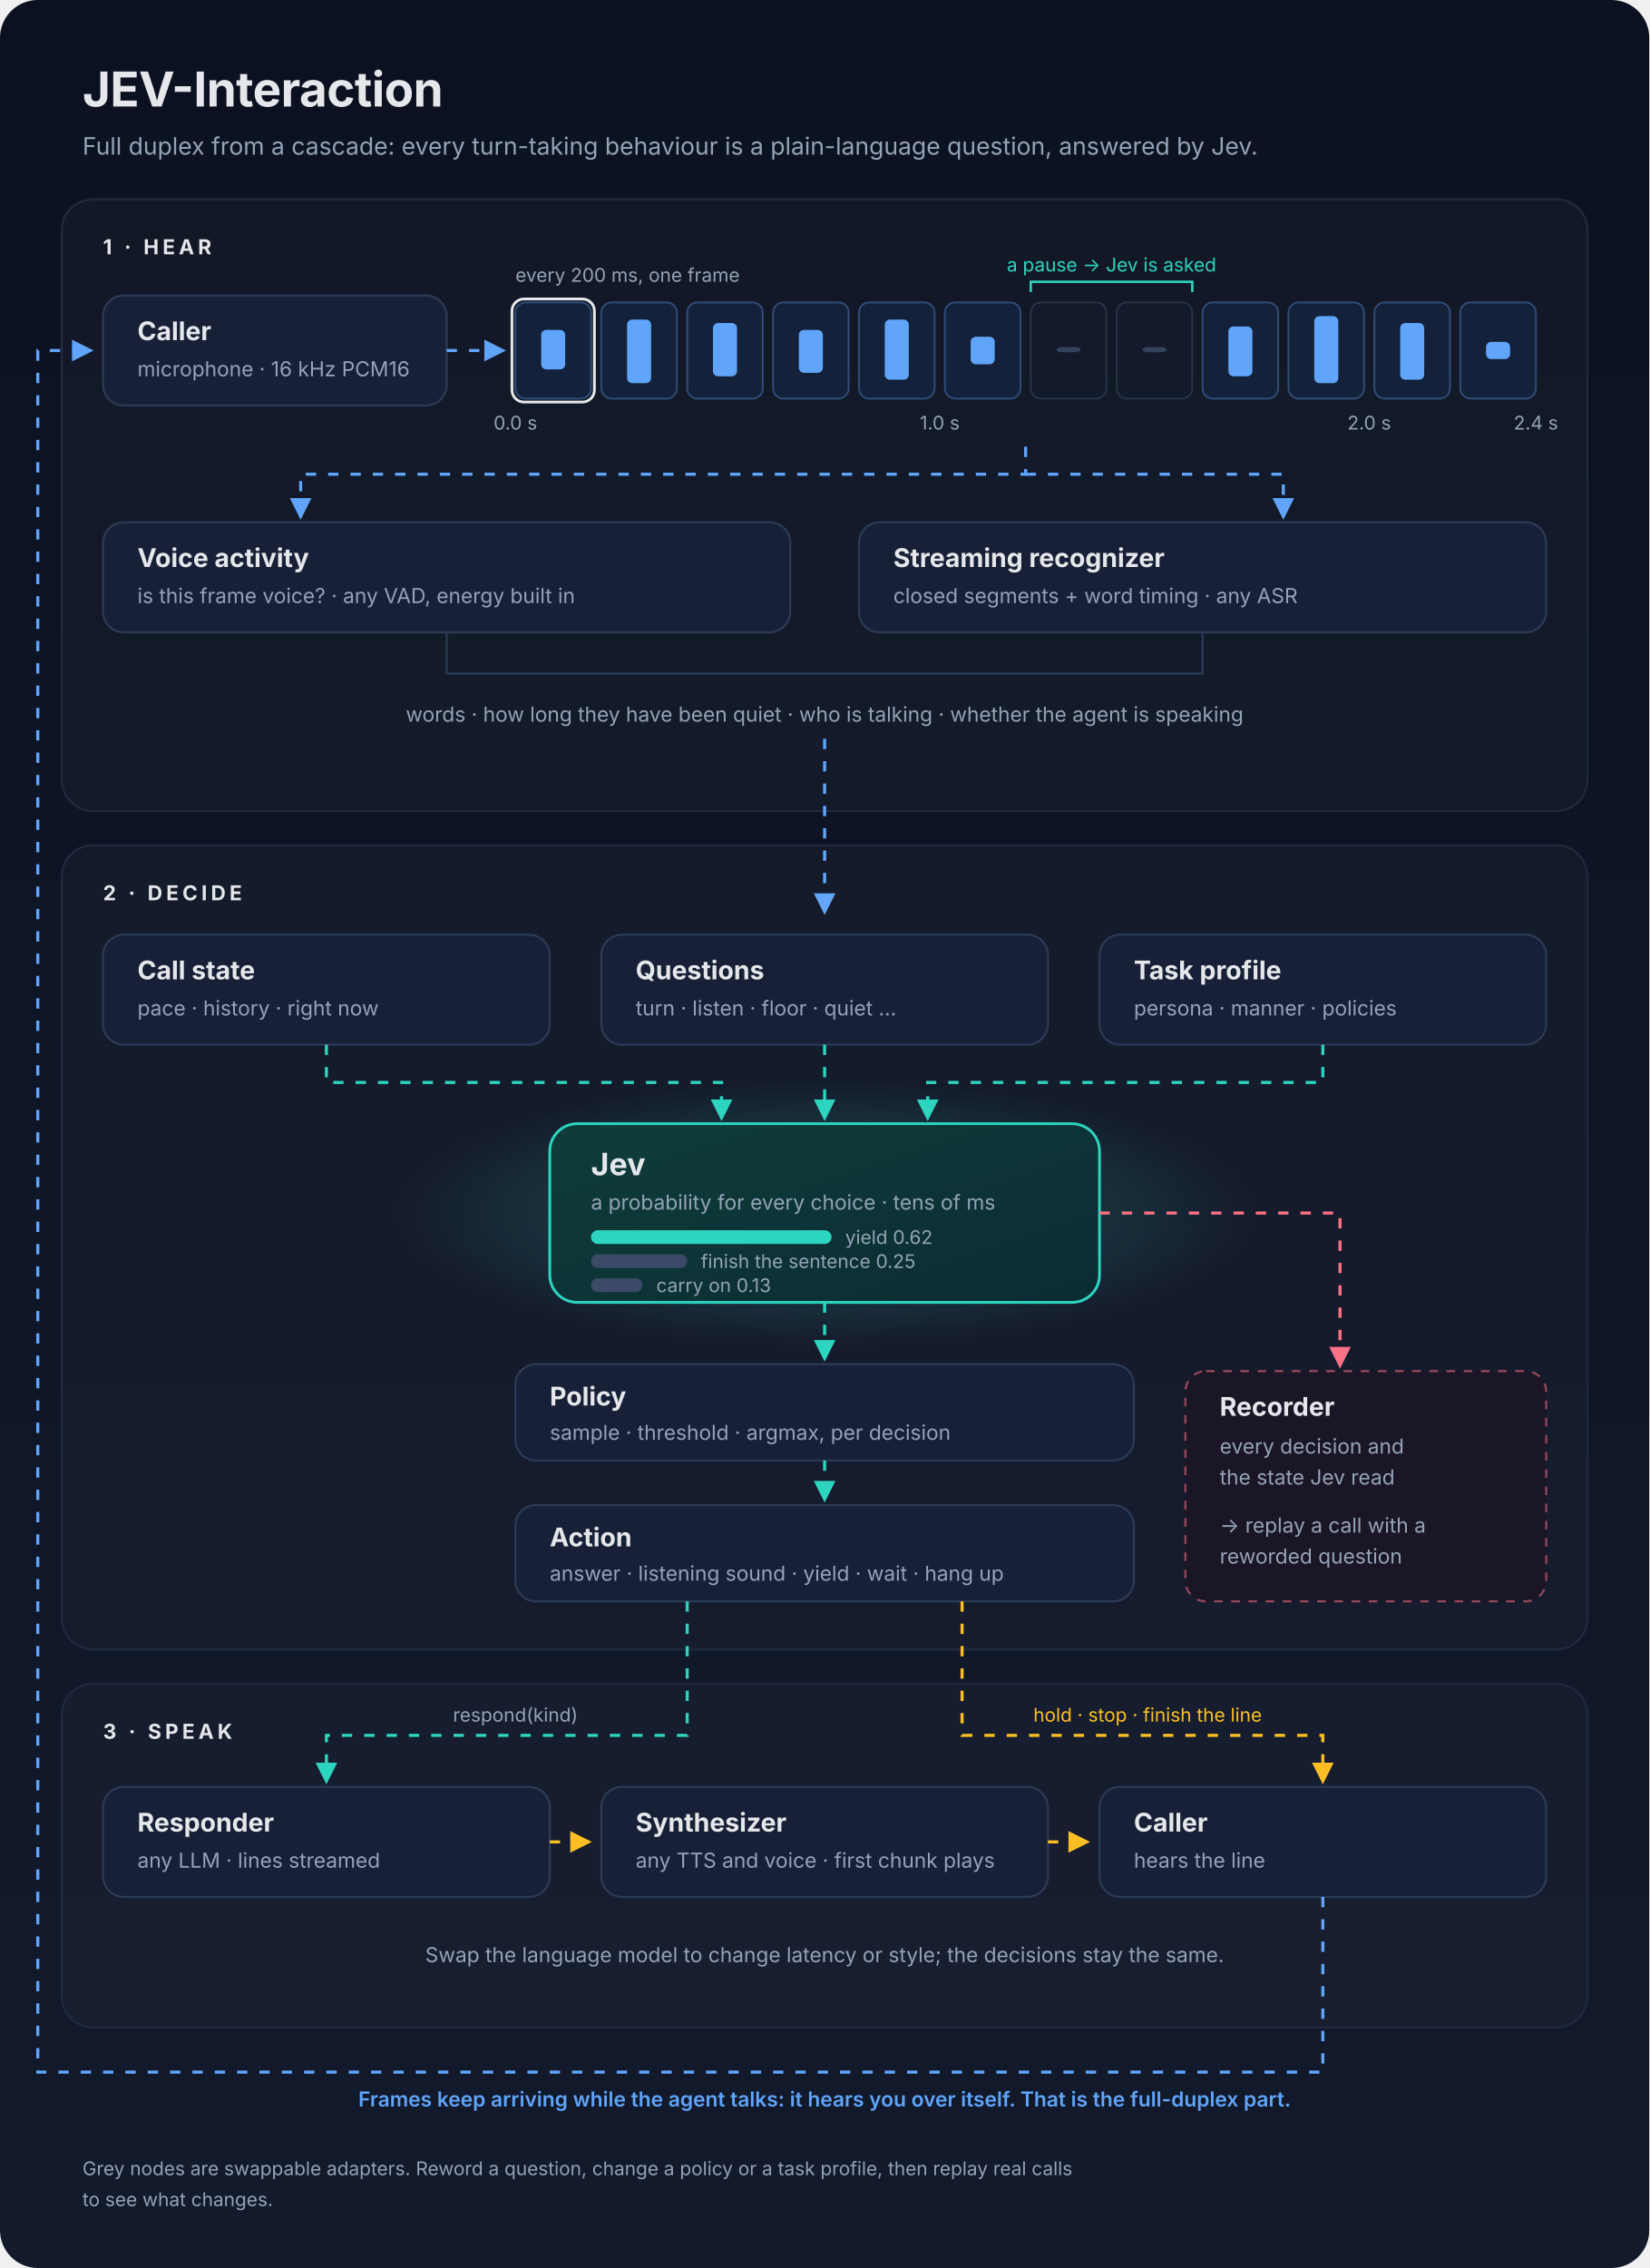
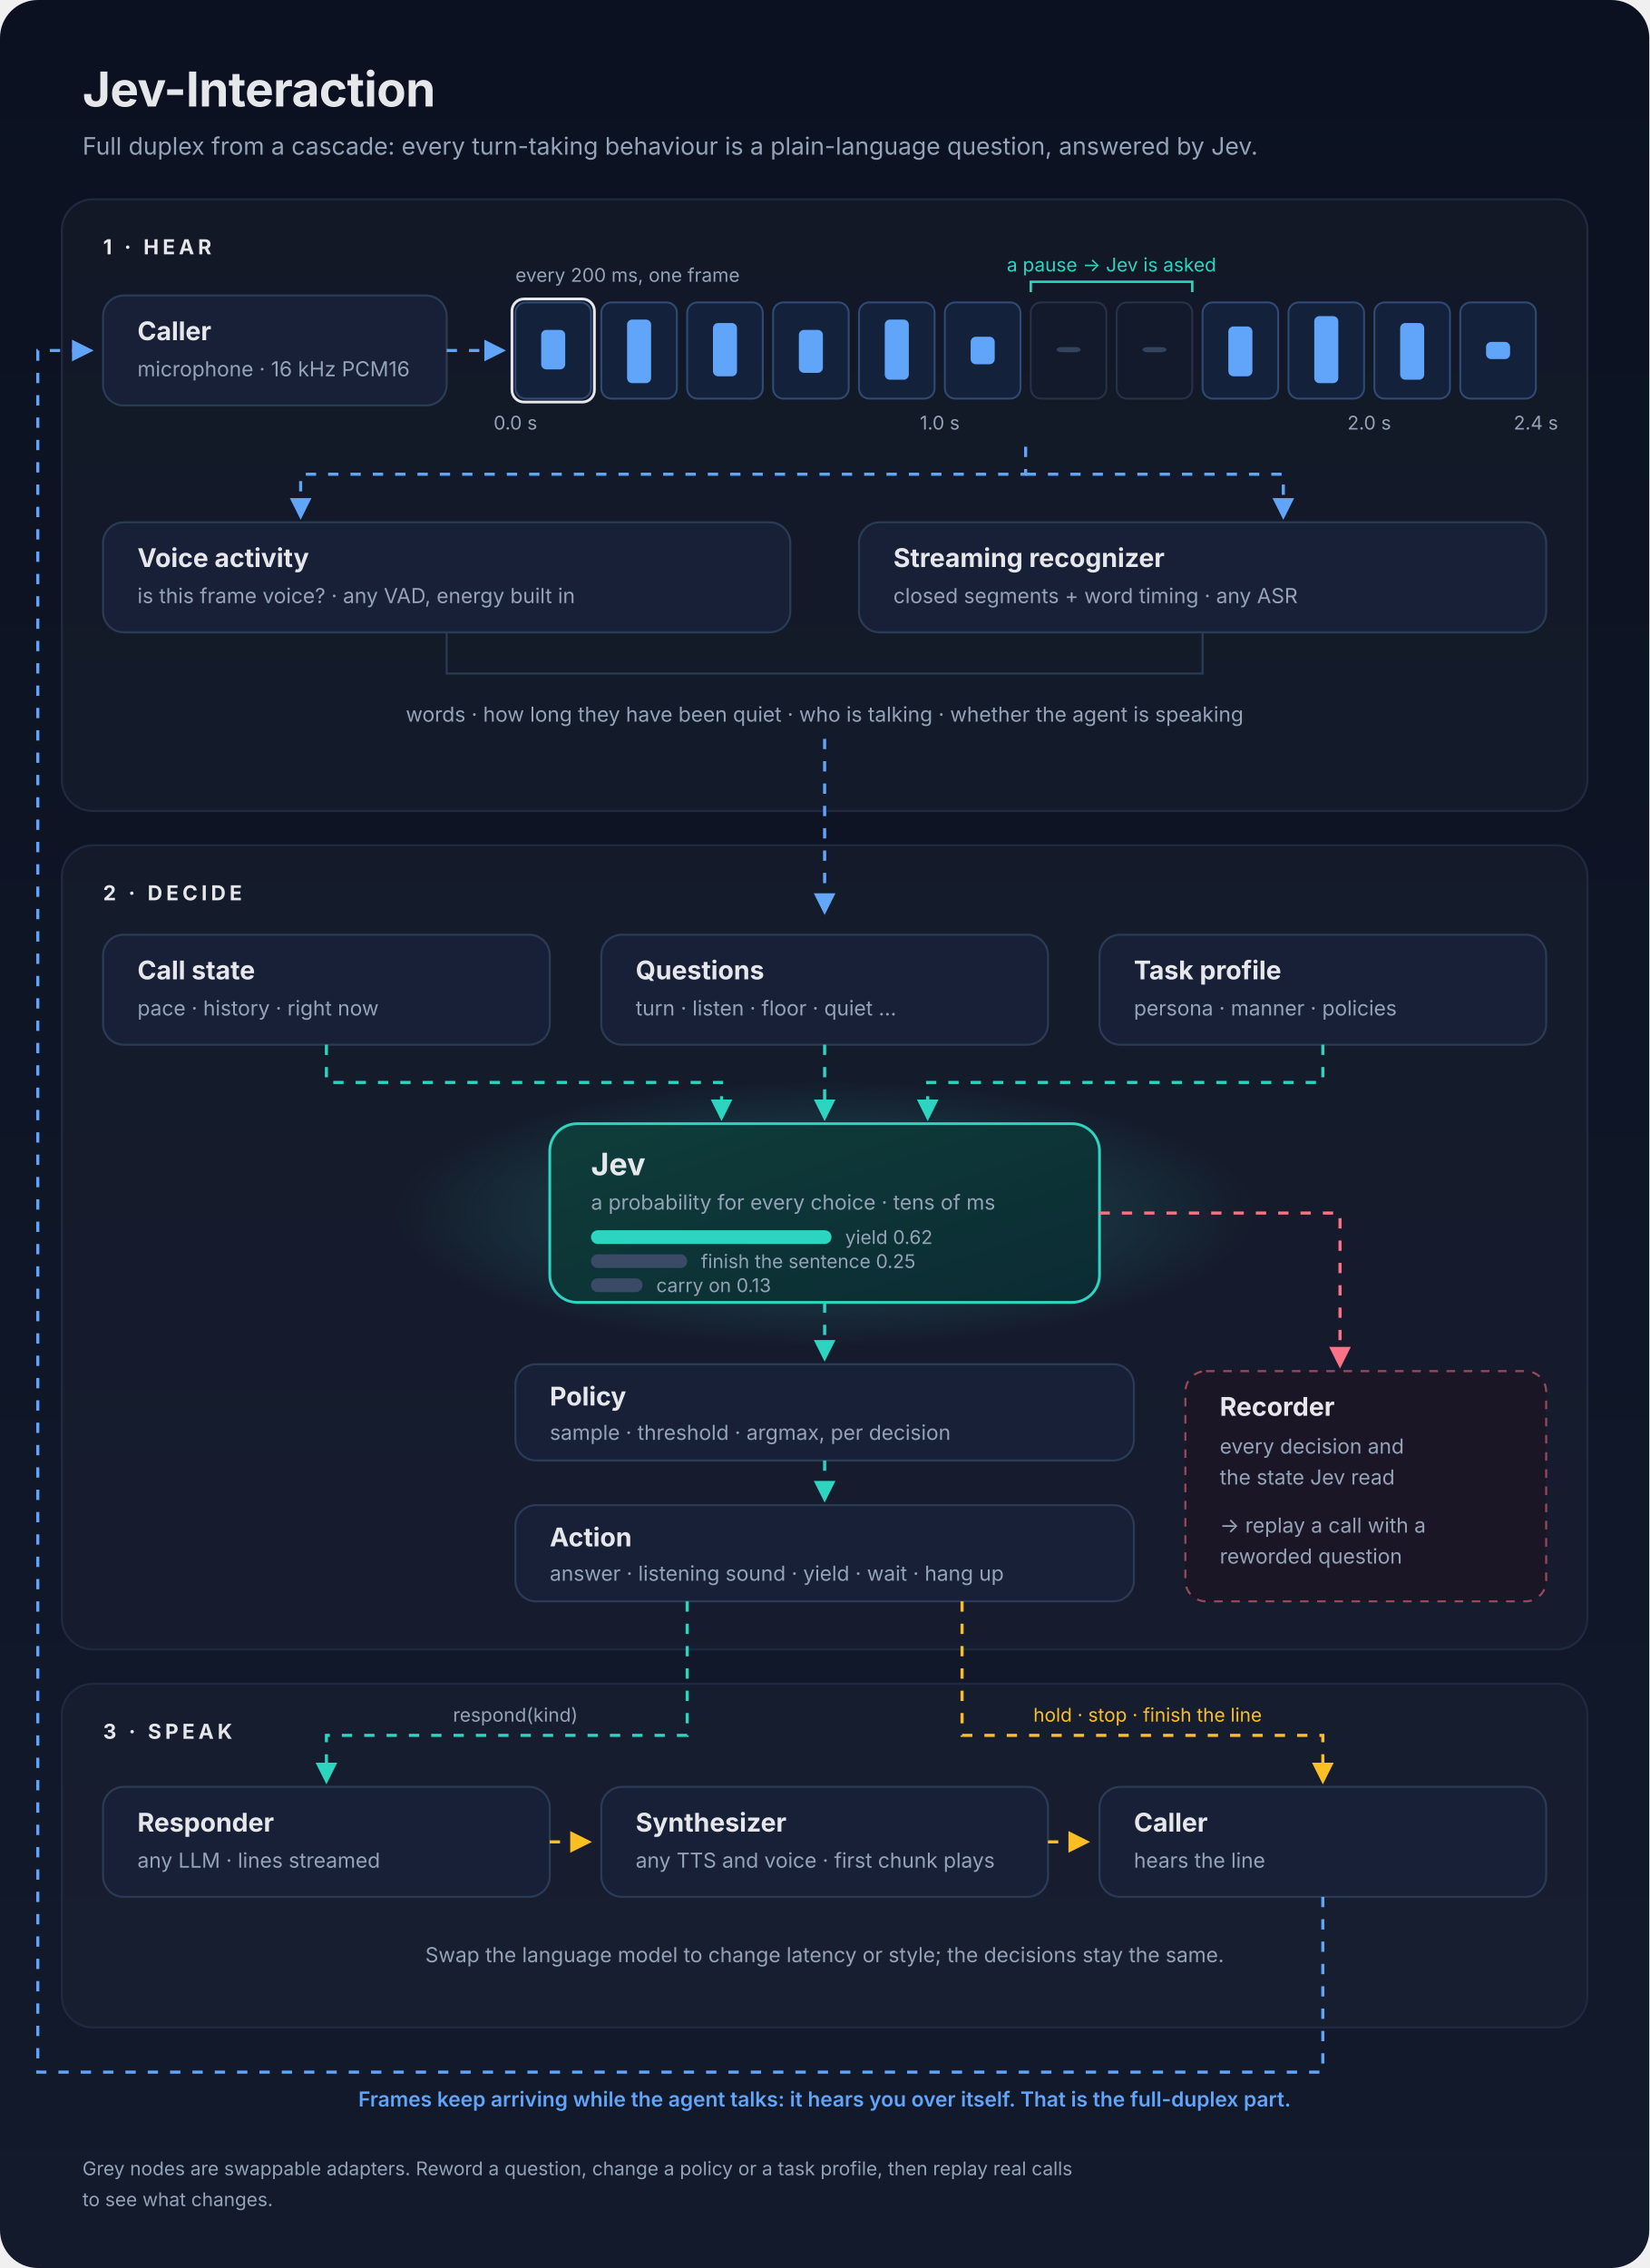
- <svg xmlns="http://www.w3.org/2000/svg" viewBox="0 0 960 1320" width="960" height="1320" role="img" aria-label="JEV-Interaction, top to bottom. Hear: the caller's audio arrives as 200 millisecond frames; voice activity detection and a streaming recognizer turn them into words, pauses and who is talking. Decide: the call state, the decision questions and the task profile go to Jev, which returns a probability for every choice; a policy turns them into an action, and every decision is recorded for replay. Speak: the action drives any language model and any speech synthesizer and controls playback directly. Frames keep arriving while the agent talks, so it listens while it speaks.">
+ <svg xmlns="http://www.w3.org/2000/svg" viewBox="0 0 960 1320" width="960" height="1320" role="img" aria-label="Jev-Interaction, top to bottom. Hear: the caller's audio arrives as 200 millisecond frames; voice activity detection and a streaming recognizer turn them into words, pauses and who is talking. Decide: the call state, the decision questions and the task profile go to Jev, which returns a probability for every choice; a policy turns them into an action, and every decision is recorded for replay. Speak: the action drives any language model and any speech synthesizer and controls playback directly. Frames keep arriving while the agent talks, so it listens while it speaks.">
  <defs>
    <linearGradient id="bg" x1="0" y1="0" x2="0" y2="1">
      <stop offset="0" stop-color="#0b1120" />
      <stop offset="1" stop-color="#121a2c" />
    </linearGradient>
    <linearGradient id="jevfill" x1="0" y1="0" x2="1" y2="1">
      <stop offset="0" stop-color="#0f3d3a" />
      <stop offset="1" stop-color="#0b2b33" />
    </linearGradient>
    <radialGradient id="halo" cx="0.5" cy="0.5" r="0.5">
      <stop offset="0" stop-color="#2dd4bf" stop-opacity="0.32" />
      <stop offset="1" stop-color="#2dd4bf" stop-opacity="0" />
    </radialGradient>
    <marker id="mb" viewBox="0 0 10 10" refX="8" refY="5" markerWidth="7" markerHeight="7" orient="auto">
      <path d="M0,0 L10,5 L0,10 z" fill="#60a5fa" />
    </marker>
    <marker id="mt" viewBox="0 0 10 10" refX="8" refY="5" markerWidth="7" markerHeight="7" orient="auto">
      <path d="M0,0 L10,5 L0,10 z" fill="#2dd4bf" />
    </marker>
    <marker id="ma" viewBox="0 0 10 10" refX="8" refY="5" markerWidth="7" markerHeight="7" orient="auto">
      <path d="M0,0 L10,5 L0,10 z" fill="#fbbf24" />
    </marker>
    <marker id="mr" viewBox="0 0 10 10" refX="8" refY="5" markerWidth="7" markerHeight="7" orient="auto">
      <path d="M0,0 L10,5 L0,10 z" fill="#fb7185" />
    </marker>
  </defs>
  <style>
    text { font-family: -apple-system, BlinkMacSystemFont, "Segoe UI", Inter, Helvetica, Arial, sans-serif; fill: #e5e7eb; }
    .title { font-size: 28px; font-weight: 750; letter-spacing: -0.01em; }
    .tag { font-size: 14px; fill: #94a3b8; }
    .stage { font-size: 12px; font-weight: 700; letter-spacing: 0.18em; }
    .n { font-size: 15px; font-weight: 650; }
    .d { font-size: 12px; fill: #94a3b8; }
    .small { font-size: 11px; fill: #94a3b8; }
    .lab { font-size: 12px; font-weight: 600; }
    .panel { fill: #ffffff; fill-opacity: 0.025; stroke: #1f2a40; stroke-width: 1.2; }
    .node { fill: #172036; stroke: #2b3a55; stroke-width: 1.2; }
    .rec { fill: #1b1626; stroke: #fb7185; stroke-opacity: .55; stroke-width: 1.2; stroke-dasharray: 5 5; }
    .frame { fill: #13213a; stroke: #2f4a74; stroke-width: 1.1; }
    .frame.quiet { fill: #121a2b; stroke: #263247; }
    .lvl { fill: #60a5fa; } .lvl.dim { fill: #34425c; }
    .wire { fill: none; stroke-width: 1.8; stroke-dasharray: 6 7; animation: flow 1.1s linear infinite; }
    .b { stroke: #60a5fa; } .t { stroke: #2dd4bf; } .a { stroke: #fbbf24; } .r { stroke: #fb7185; }
    .bar { fill: #2dd4bf; } .bar.dim { fill: #3b4a66; }
    .halo { animation: breathe 2.8s ease-in-out infinite; transform-origin: 480px 706px; }
    .cursor { fill: none; stroke: #e5e7eb; stroke-width: 1.6; animation: scan 4.8s steps(12) infinite; }
    @keyframes flow { to { stroke-dashoffset: -26; } }
    @keyframes breathe { 0%, 100% { opacity: .35; transform: scale(.94); } 50% { opacity: 1; transform: scale(1.04); } }
    @keyframes scan { from { transform: translateX(0); } to { transform: translateX(600px); } }
    @media (prefers-reduced-motion: reduce) { .wire, .halo, .cursor { animation: none; } }
  </style>
  <rect width="960" height="1320" rx="22" fill="url(#bg)" />
-   <text x="48" y="62" class="title">JEV-Interaction</text>
+   <text x="48" y="62" class="title">Jev-Interaction</text>
  <text x="48" y="90" class="tag">Full duplex from a cascade: every turn-taking behaviour is a plain-language question, answered by Jev.</text>
  <rect x="36" y="116" width="888" height="356" rx="18" class="panel" />
  <text x="60" y="148" class="stage" fill="#60a5fa">1 · HEAR</text>
  <rect x="60" y="172" width="200" height="64" rx="12" class="node" />
  <text x="80" y="198" class="n">Caller</text>
  <text x="80" y="219" class="d">microphone · 16 kHz PCM16</text>
  <path d="M260,204 H292" class="wire b" marker-end="url(#mb)" />
  <rect x="300" y="176" width="44" height="56" rx="6" class="frame" />
  <rect x="315.0" y="192" width="14" height="23" rx="3" class="lvl" />
  <rect x="350" y="176" width="44" height="56" rx="6" class="frame" />
  <rect x="365.0" y="186" width="14" height="37" rx="3" class="lvl" />
  <rect x="400" y="176" width="44" height="56" rx="6" class="frame" />
  <rect x="415.0" y="188" width="14" height="31" rx="3" class="lvl" />
  <rect x="450" y="176" width="44" height="56" rx="6" class="frame" />
  <rect x="465.0" y="192" width="14" height="25" rx="3" class="lvl" />
  <rect x="500" y="176" width="44" height="56" rx="6" class="frame" />
  <rect x="515.0" y="186" width="14" height="35" rx="3" class="lvl" />
  <rect x="550" y="176" width="44" height="56" rx="6" class="frame" />
  <rect x="565.0" y="196" width="14" height="16" rx="3" class="lvl" />
  <rect x="600" y="176" width="44" height="56" rx="6" class="frame quiet" />
  <rect x="615.0" y="202" width="14" height="3" rx="3" class="lvl dim" />
  <rect x="650" y="176" width="44" height="56" rx="6" class="frame quiet" />
  <rect x="665.0" y="202" width="14" height="3" rx="3" class="lvl dim" />
  <rect x="700" y="176" width="44" height="56" rx="6" class="frame" />
  <rect x="715.0" y="190" width="14" height="29" rx="3" class="lvl" />
  <rect x="750" y="176" width="44" height="56" rx="6" class="frame" />
  <rect x="765.0" y="184" width="14" height="39" rx="3" class="lvl" />
  <rect x="800" y="176" width="44" height="56" rx="6" class="frame" />
  <rect x="815.0" y="188" width="14" height="33" rx="3" class="lvl" />
  <rect x="850" y="176" width="44" height="56" rx="6" class="frame" />
  <rect x="865.0" y="199" width="14" height="10" rx="3" class="lvl" />
  <rect x="298" y="174" width="48" height="60" rx="7" class="cursor" />
  <text x="300" y="250" class="small" text-anchor="middle">0.0 s</text>
  <text x="547" y="250" class="small" text-anchor="middle">1.0 s</text>
  <text x="797" y="250" class="small" text-anchor="middle">2.0 s</text>
  <text x="894" y="250" class="small" text-anchor="middle">2.4 s</text>
  <text x="300" y="164" class="small">every 200 ms, one frame</text>
  <path d="M600,170 V164 H694 V170" fill="none" stroke="#2dd4bf" stroke-width="1.4" />
  <text x="647" y="158" class="small" fill="#2dd4bf" text-anchor="middle" style="fill:#2dd4bf">a pause → Jev is asked</text>
  <path d="M597,260 V276 H175 V300" class="wire b" marker-end="url(#mb)" />
  <path d="M597,276 H747 V300" class="wire b" marker-end="url(#mb)" />
  <rect x="60" y="304" width="400" height="64" rx="12" class="node" />
  <text x="80" y="330" class="n">Voice activity</text>
  <text x="80" y="351" class="d">is this frame voice? · any VAD, energy built in</text>
  <rect x="500" y="304" width="400" height="64" rx="12" class="node" />
  <text x="520" y="330" class="n">Streaming recognizer</text>
  <text x="520" y="351" class="d">closed segments + word timing · any ASR</text>
  <path d="M260,368 V392 H700 V368" fill="none" stroke="#2b3a55" stroke-width="1.2" />
  <text x="480" y="420" class="d" text-anchor="middle">words · how long they have been quiet · who is talking · whether the agent is speaking</text>
  <path d="M480,430 V530" class="wire b" marker-end="url(#mb)" />
  <rect x="36" y="492" width="888" height="468" rx="18" class="panel" />
  <text x="60" y="524" class="stage" fill="#2dd4bf">2 · DECIDE</text>
  <rect x="60" y="544" width="260" height="64" rx="12" class="node" />
  <text x="80" y="570" class="n">Call state</text>
  <text x="80" y="591" class="d">pace · history · right now</text>
  <rect x="350" y="544" width="260" height="64" rx="12" class="node" />
  <text x="370" y="570" class="n">Questions</text>
  <text x="370" y="591" class="d">turn · listen · floor · quiet …</text>
  <rect x="640" y="544" width="260" height="64" rx="12" class="node" />
  <text x="660" y="570" class="n">Task profile</text>
  <text x="660" y="591" class="d">persona · manner · policies</text>
  <path d="M190,608 V630 H420 V650" class="wire t" marker-end="url(#mt)" />
  <path d="M480,608 V650" class="wire t" marker-end="url(#mt)" />
  <path d="M770,608 V630 H540 V650" class="wire t" marker-end="url(#mt)" />
  <ellipse cx="480" cy="706" rx="250" ry="78" fill="url(#halo)" class="halo" />
  <rect x="320" y="654" width="320" height="104" rx="16" fill="url(#jevfill)" stroke="#2dd4bf" stroke-width="1.6" />
  <text x="344" y="684" class="n" style="font-size:18px">Jev</text>
  <text x="344" y="704" class="d">a probability for every choice · tens of ms</text>
  <rect x="344" y="716" width="140" height="8" rx="4" class="bar" />
  <text x="492" y="724" class="small">yield 0.62</text>
  <rect x="344" y="730" width="56" height="8" rx="4" class="bar dim" />
  <text x="408" y="738" class="small">finish the sentence 0.25</text>
  <rect x="344" y="744" width="30" height="8" rx="4" class="bar dim" />
  <text x="382" y="752" class="small">carry on 0.13</text>
  <path d="M480,758 V790" class="wire t" marker-end="url(#mt)" />
  <rect x="300" y="794" width="360" height="56" rx="12" class="node" />
  <text x="320" y="818" class="n">Policy</text>
  <text x="320" y="838" class="d">sample · threshold · argmax, per decision</text>
  <path d="M480,850 V872" class="wire t" marker-end="url(#mt)" />
  <rect x="300" y="876" width="360" height="56" rx="12" class="node" />
  <text x="320" y="900" class="n">Action</text>
  <text x="320" y="920" class="d">answer · listening sound · yield · wait · hang up</text>
  <path d="M640,706 H780 V794" class="wire r" marker-end="url(#mr)" />
  <rect x="690" y="798" width="210" height="134" rx="12" class="rec" />
  <text x="710" y="824" class="n">Recorder</text>
  <text x="710" y="846" class="d">every decision and</text>
  <text x="710" y="864" class="d">the state Jev read</text>
  <text x="710" y="892" class="d">→ replay a call with a</text>
  <text x="710" y="910" class="d">reworded question</text>
  <rect x="36" y="980" width="888" height="200" rx="18" class="panel" />
  <text x="60" y="1012" class="stage" fill="#fbbf24">3 · SPEAK</text>
  <path d="M400,932 V1010 H190 V1036" class="wire t" marker-end="url(#mt)" />
  <text x="300" y="1002" class="small" text-anchor="middle">respond(kind)</text>
  <path d="M560,932 V1010 H770 V1036" class="wire a" marker-end="url(#ma)" />
  <text x="668" y="1002" class="small" text-anchor="middle" style="fill:#fbbf24">hold · stop · finish the line</text>
  <rect x="60" y="1040" width="260" height="64" rx="12" class="node" />
  <text x="80" y="1066" class="n">Responder</text>
  <text x="80" y="1087" class="d">any LLM · lines streamed</text>
  <path d="M320,1072 H342" class="wire a" marker-end="url(#ma)" />
  <rect x="350" y="1040" width="260" height="64" rx="12" class="node" />
  <text x="370" y="1066" class="n">Synthesizer</text>
  <text x="370" y="1087" class="d">any TTS and voice · first chunk plays</text>
  <path d="M610,1072 H632" class="wire a" marker-end="url(#ma)" />
  <rect x="640" y="1040" width="260" height="64" rx="12" class="node" />
  <text x="660" y="1066" class="n">Caller</text>
  <text x="660" y="1087" class="d">hears the line</text>
  <text x="480" y="1142" class="d" text-anchor="middle">Swap the language model to change latency or style; the decisions stay the same.</text>
  <path d="M770,1104 V1206 H22 V204 H52" class="wire b" marker-end="url(#mb)" />
  <text x="480" y="1226" class="lab" text-anchor="middle" style="fill:#60a5fa">Frames keep arriving while the agent talks: it hears you over itself. That is the full-duplex part.</text>
  <text x="48" y="1266" class="small">Grey nodes are swappable adapters. Reword a question, change a policy or a task profile, then replay real calls</text>
  <text x="48" y="1284" class="small">to see what changes.</text>
</svg>
